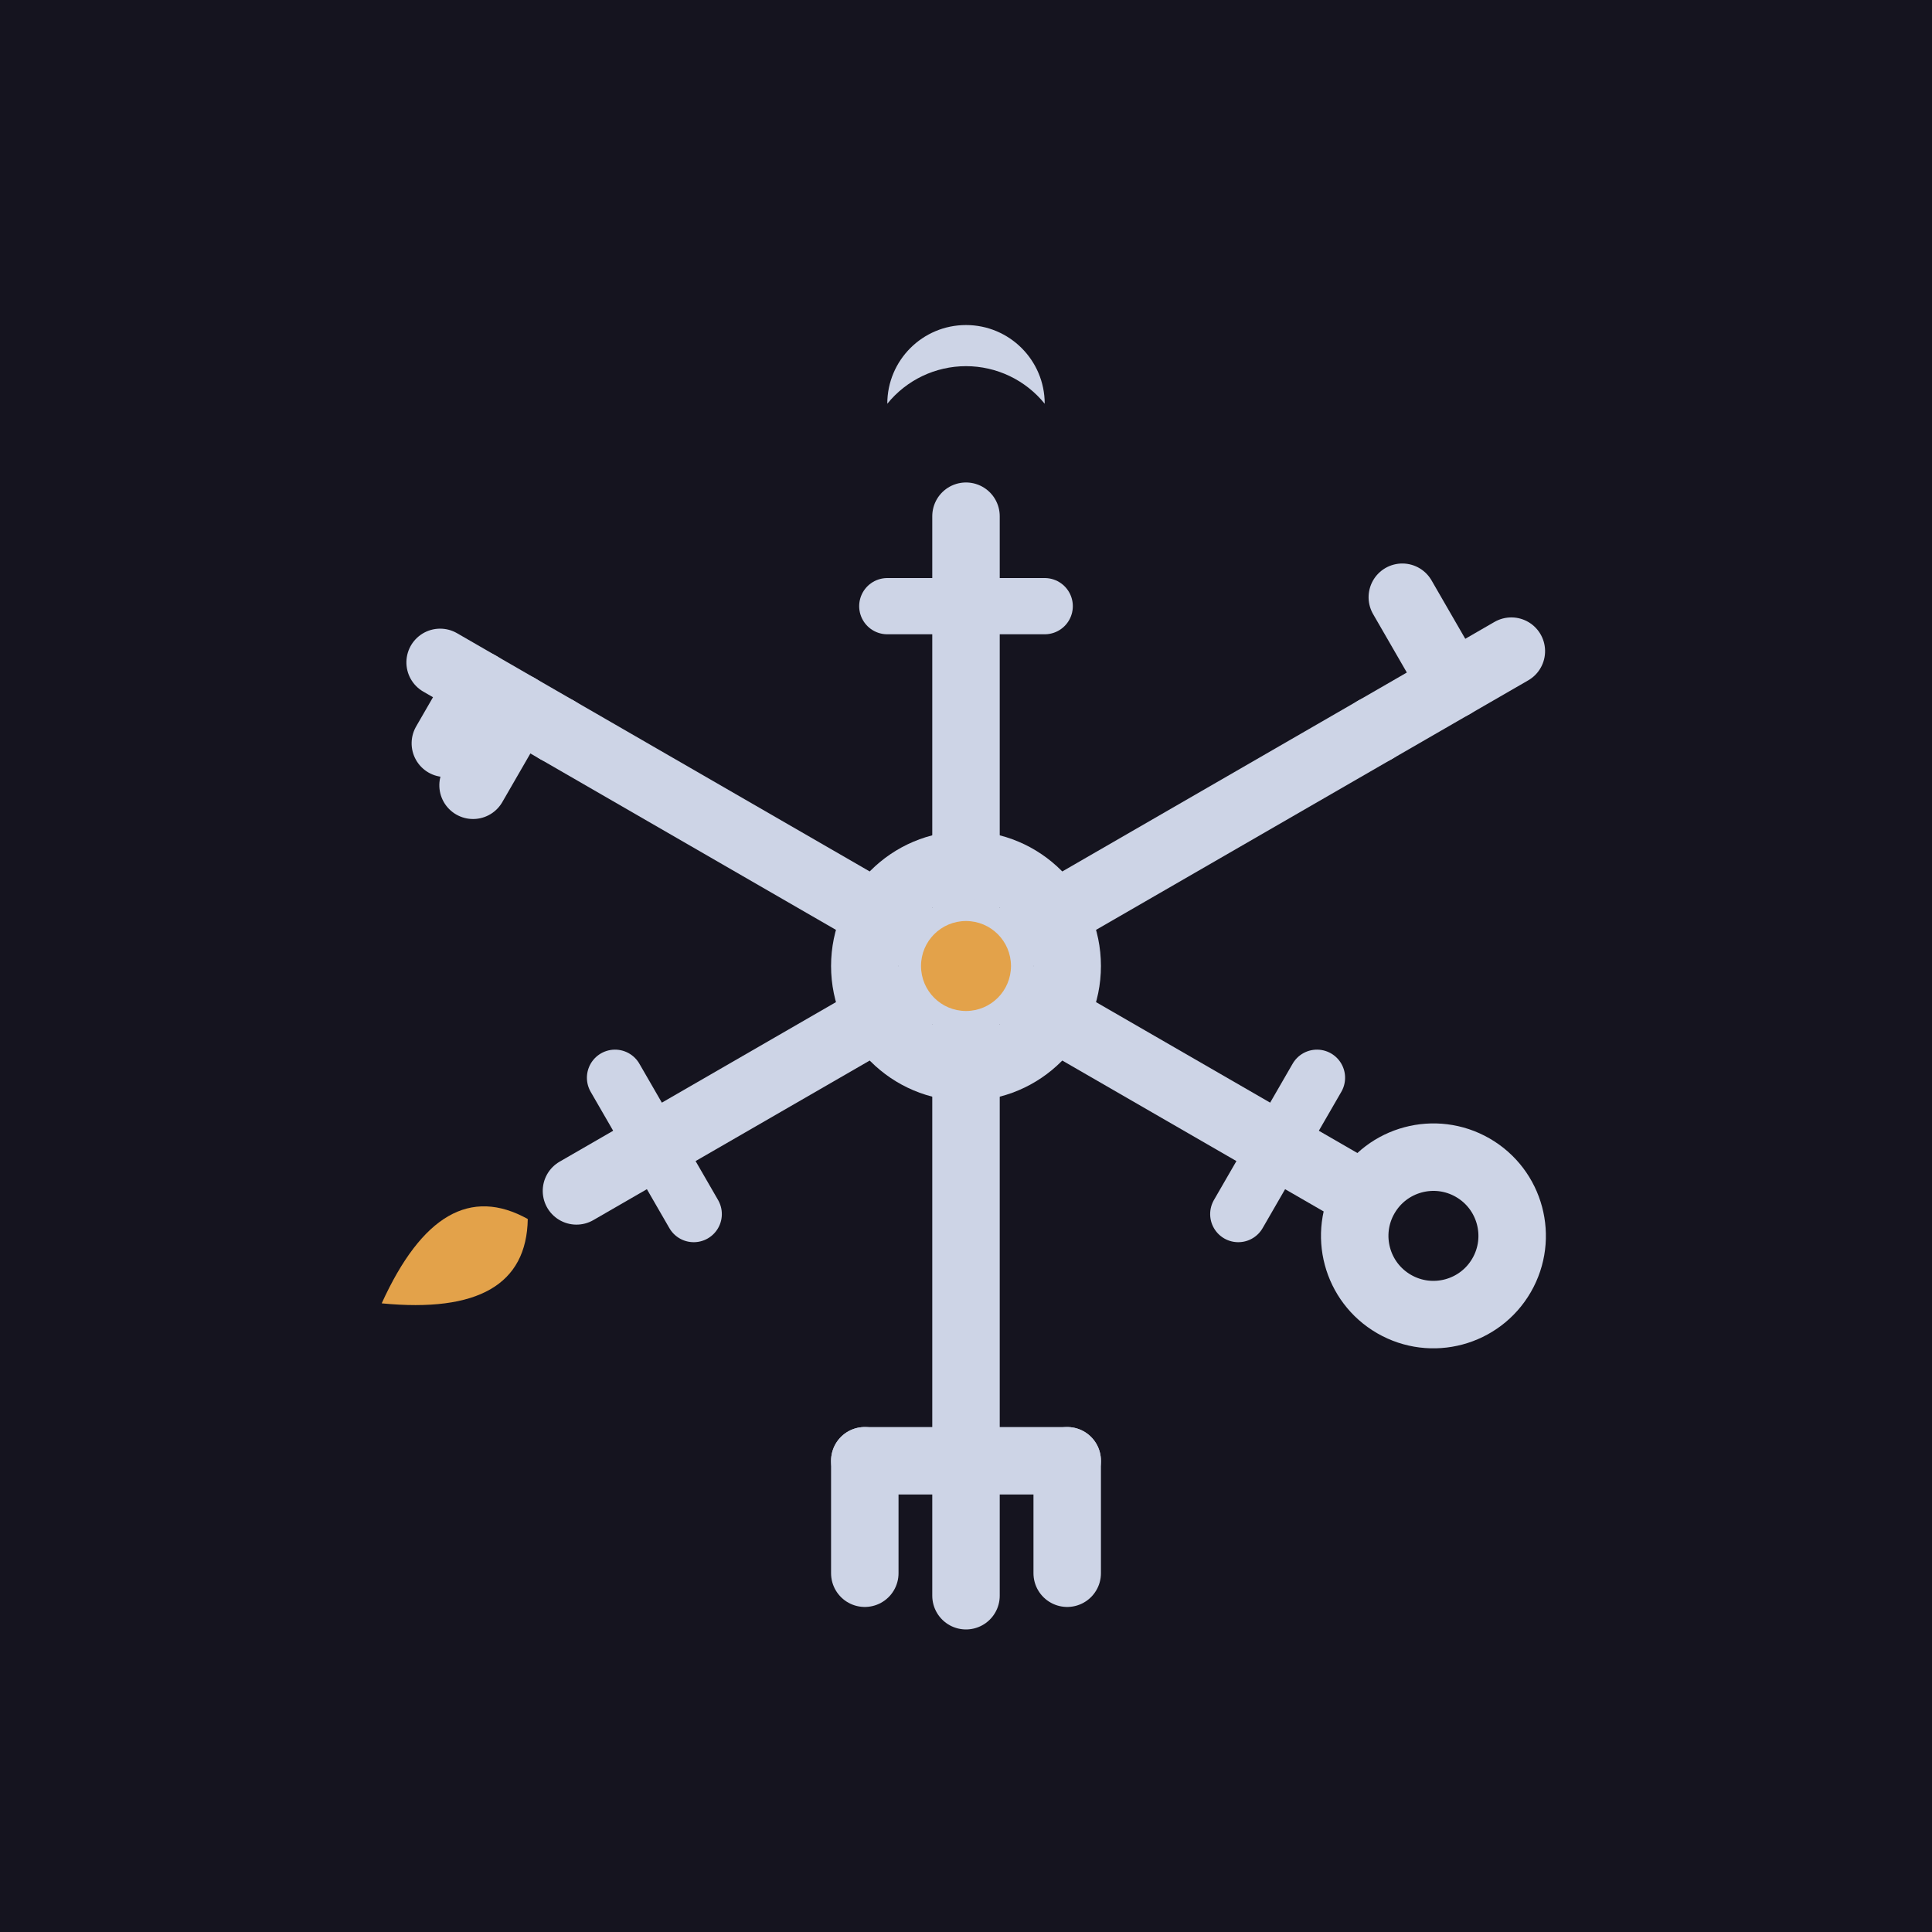
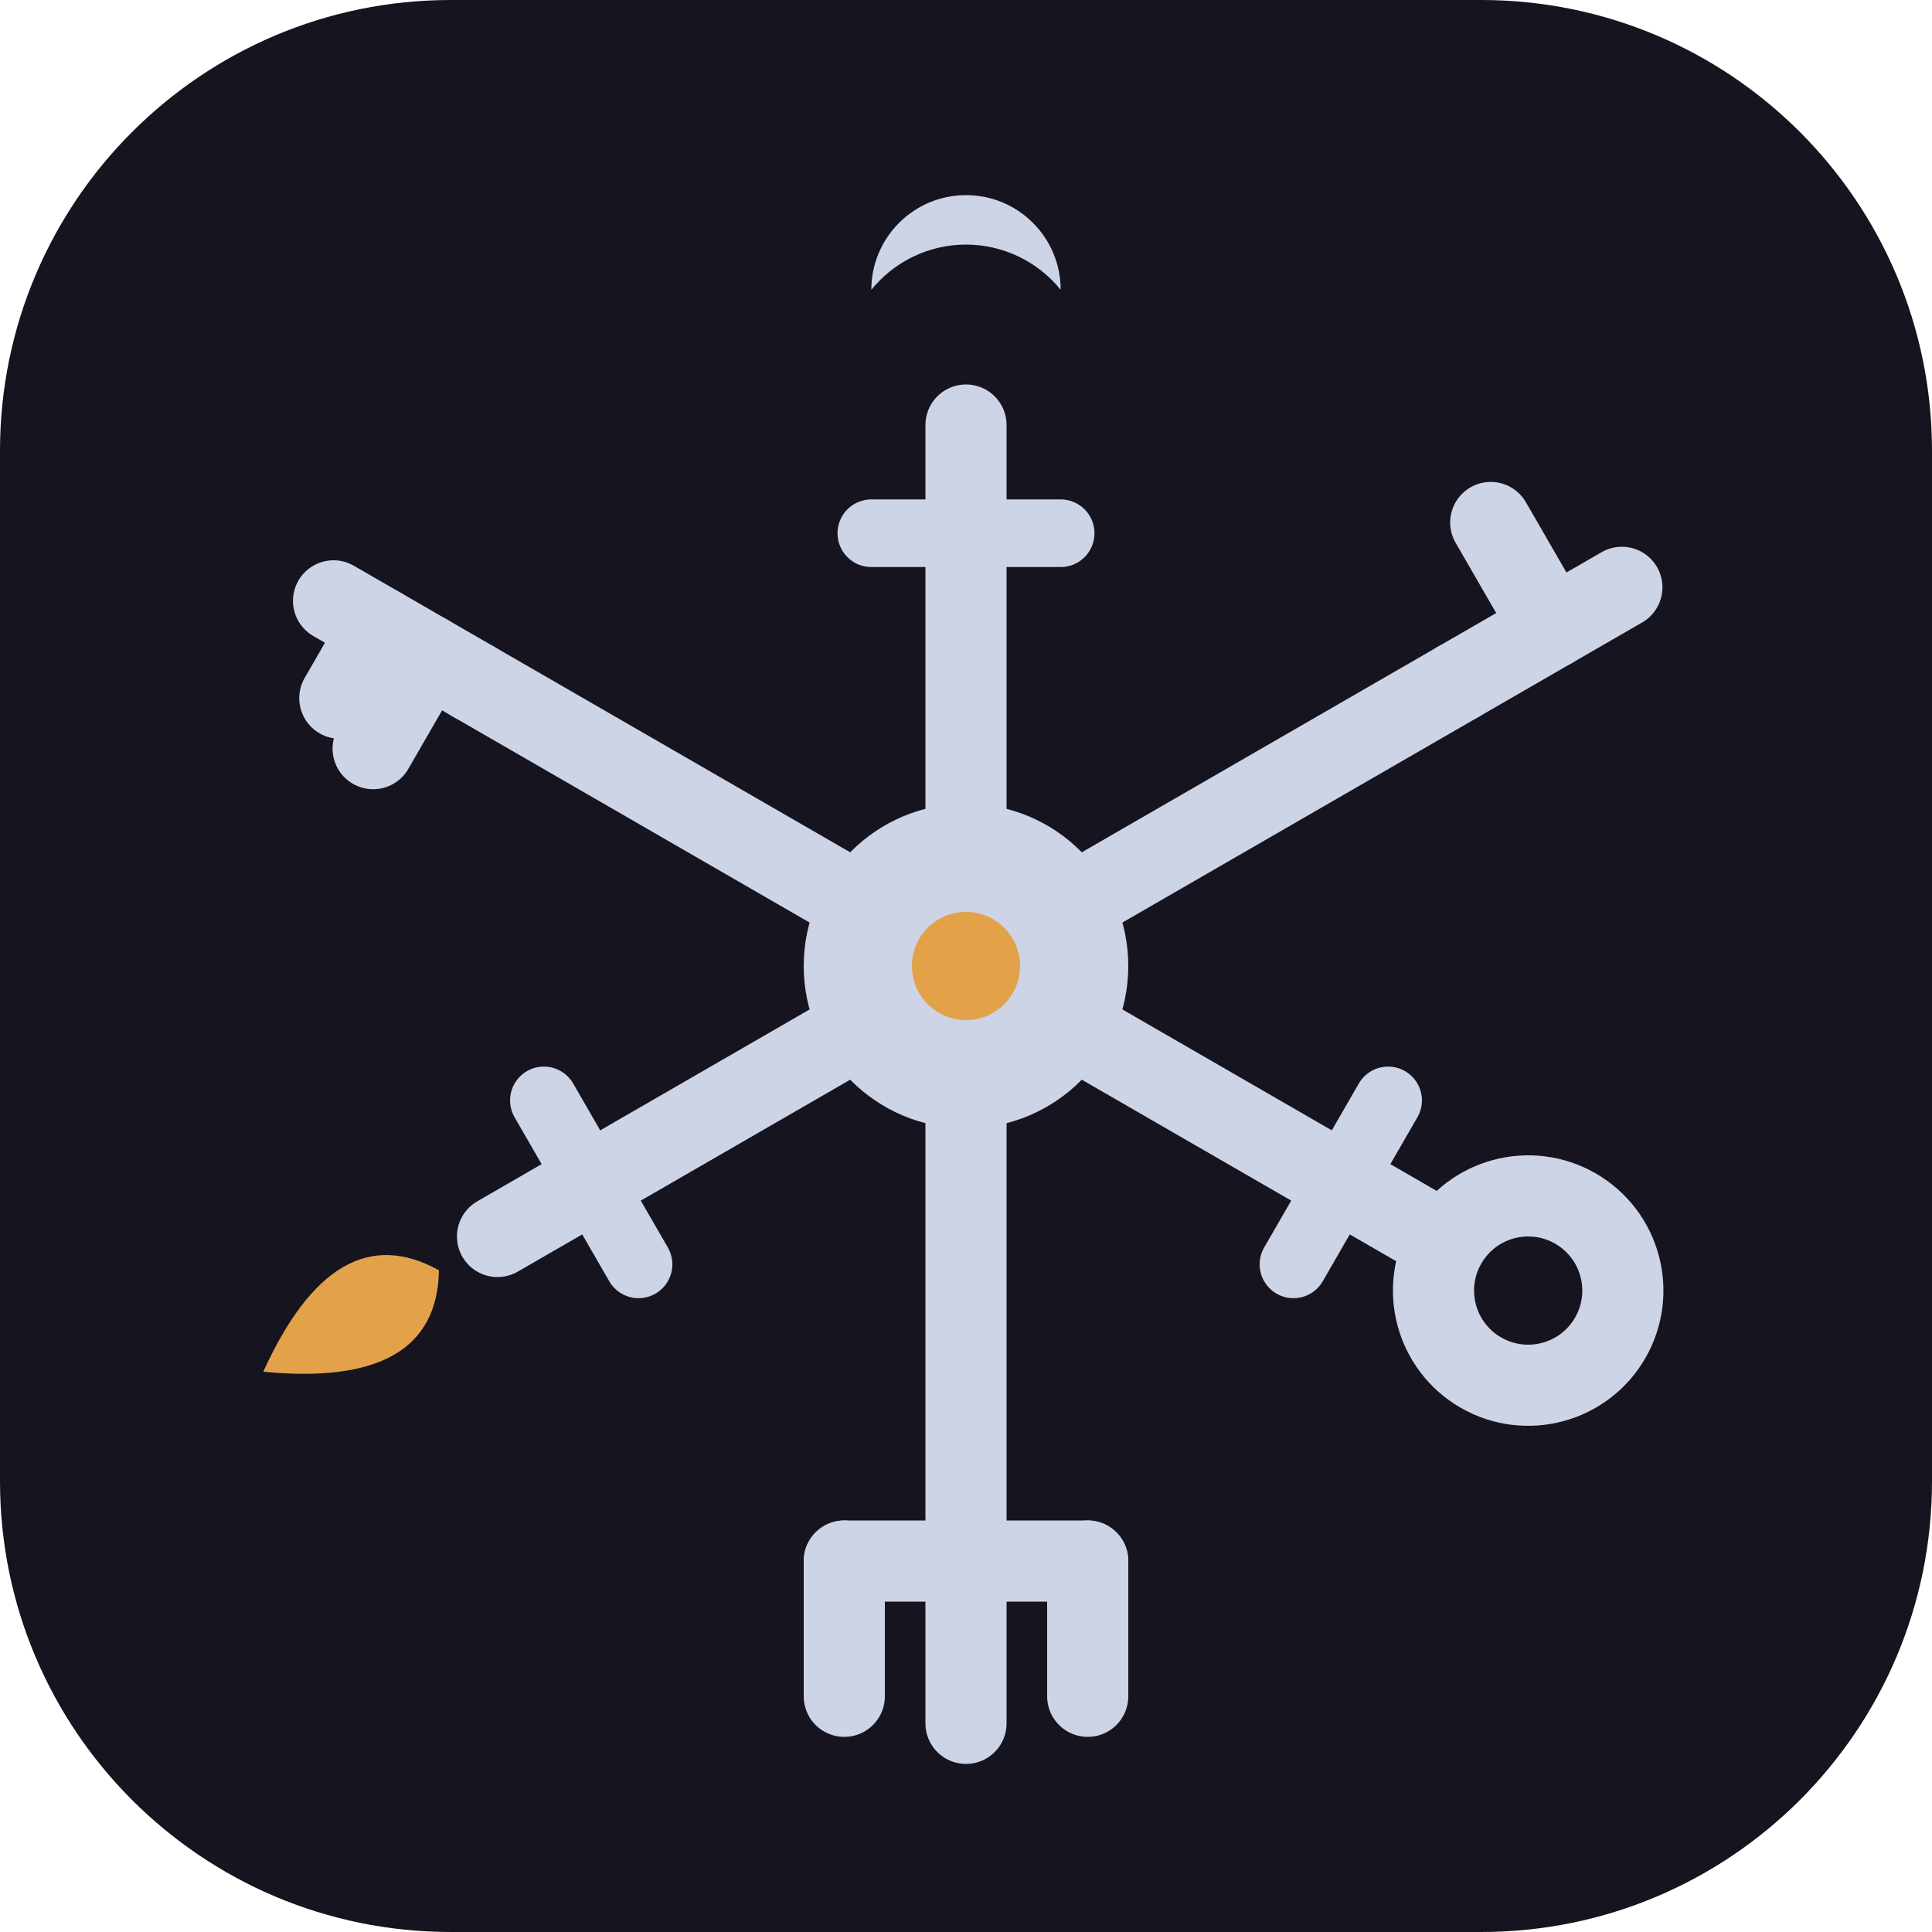
- <svg xmlns="http://www.w3.org/2000/svg" viewBox="0 0 512 512" role="img" aria-label="HECATE">
-   <rect width="512" height="512" fill="#15141f" />
-   <g transform="translate(256,256) scale(2.98)" color="#cdd4e6">
+ <svg xmlns="http://www.w3.org/2000/svg" viewBox="0 0 120 120" role="img" aria-label="HECATE">
+   <rect width="120" height="120" rx="28" fill="#15141f" />
+   <g transform="translate(60,60) scale(0.84)" color="#cdd4e6">
    <g fill="none" stroke="currentColor" stroke-width="6" stroke-linecap="round" stroke-linejoin="round">
      <g transform="rotate(0)">
        <line x1="0" y1="-40" x2="0" y2="42" />
        <line x1="-7" y1="-32" x2="7" y2="-32" stroke-width="5" />
        <path d="M-9 44 H9" />
        <line x1="0" y1="42" x2="0" y2="56" />
        <line x1="-9" y1="44" x2="-9" y2="54" />
        <line x1="9" y1="44" x2="9" y2="54" />
      </g>
      <g transform="rotate(120)">
        <line x1="0" y1="-40" x2="0" y2="42" />
        <line x1="-7" y1="-32" x2="7" y2="-32" stroke-width="5" />
        <circle cx="0" cy="-48" r="7" />
        <line x1="0" y1="42" x2="0" y2="54" />
        <path d="M0 46 H8" />
        <path d="M0 50 H6" />
      </g>
      <g transform="rotate(240)">
        <line x1="0" y1="-40" x2="0" y2="42" />
        <line x1="-7" y1="-32" x2="7" y2="-32" stroke-width="5" />
        <line x1="0" y1="42" x2="0" y2="56" />
        <path d="M0 50 H9" />
      </g>
      <circle cx="0" cy="0" r="9" />
    </g>
    <g transform="rotate(0)">
      <g transform="translate(0,-50)">
        <path d="M-7 0 A7 7 0 0 1 7 0 A9 9 0 0 0 -7 0 Z" fill="currentColor" />
      </g>
    </g>
    <g transform="rotate(240)">
      <g transform="translate(0,-50)">
        <path d="M0 -10 C5 -3 5 2 0 5 C-5 2 -5 -3 0 -10 Z" fill="#e3a24a" />
      </g>
    </g>
    <circle cx="0" cy="0" r="4" fill="#e3a24a" />
  </g>
</svg>
